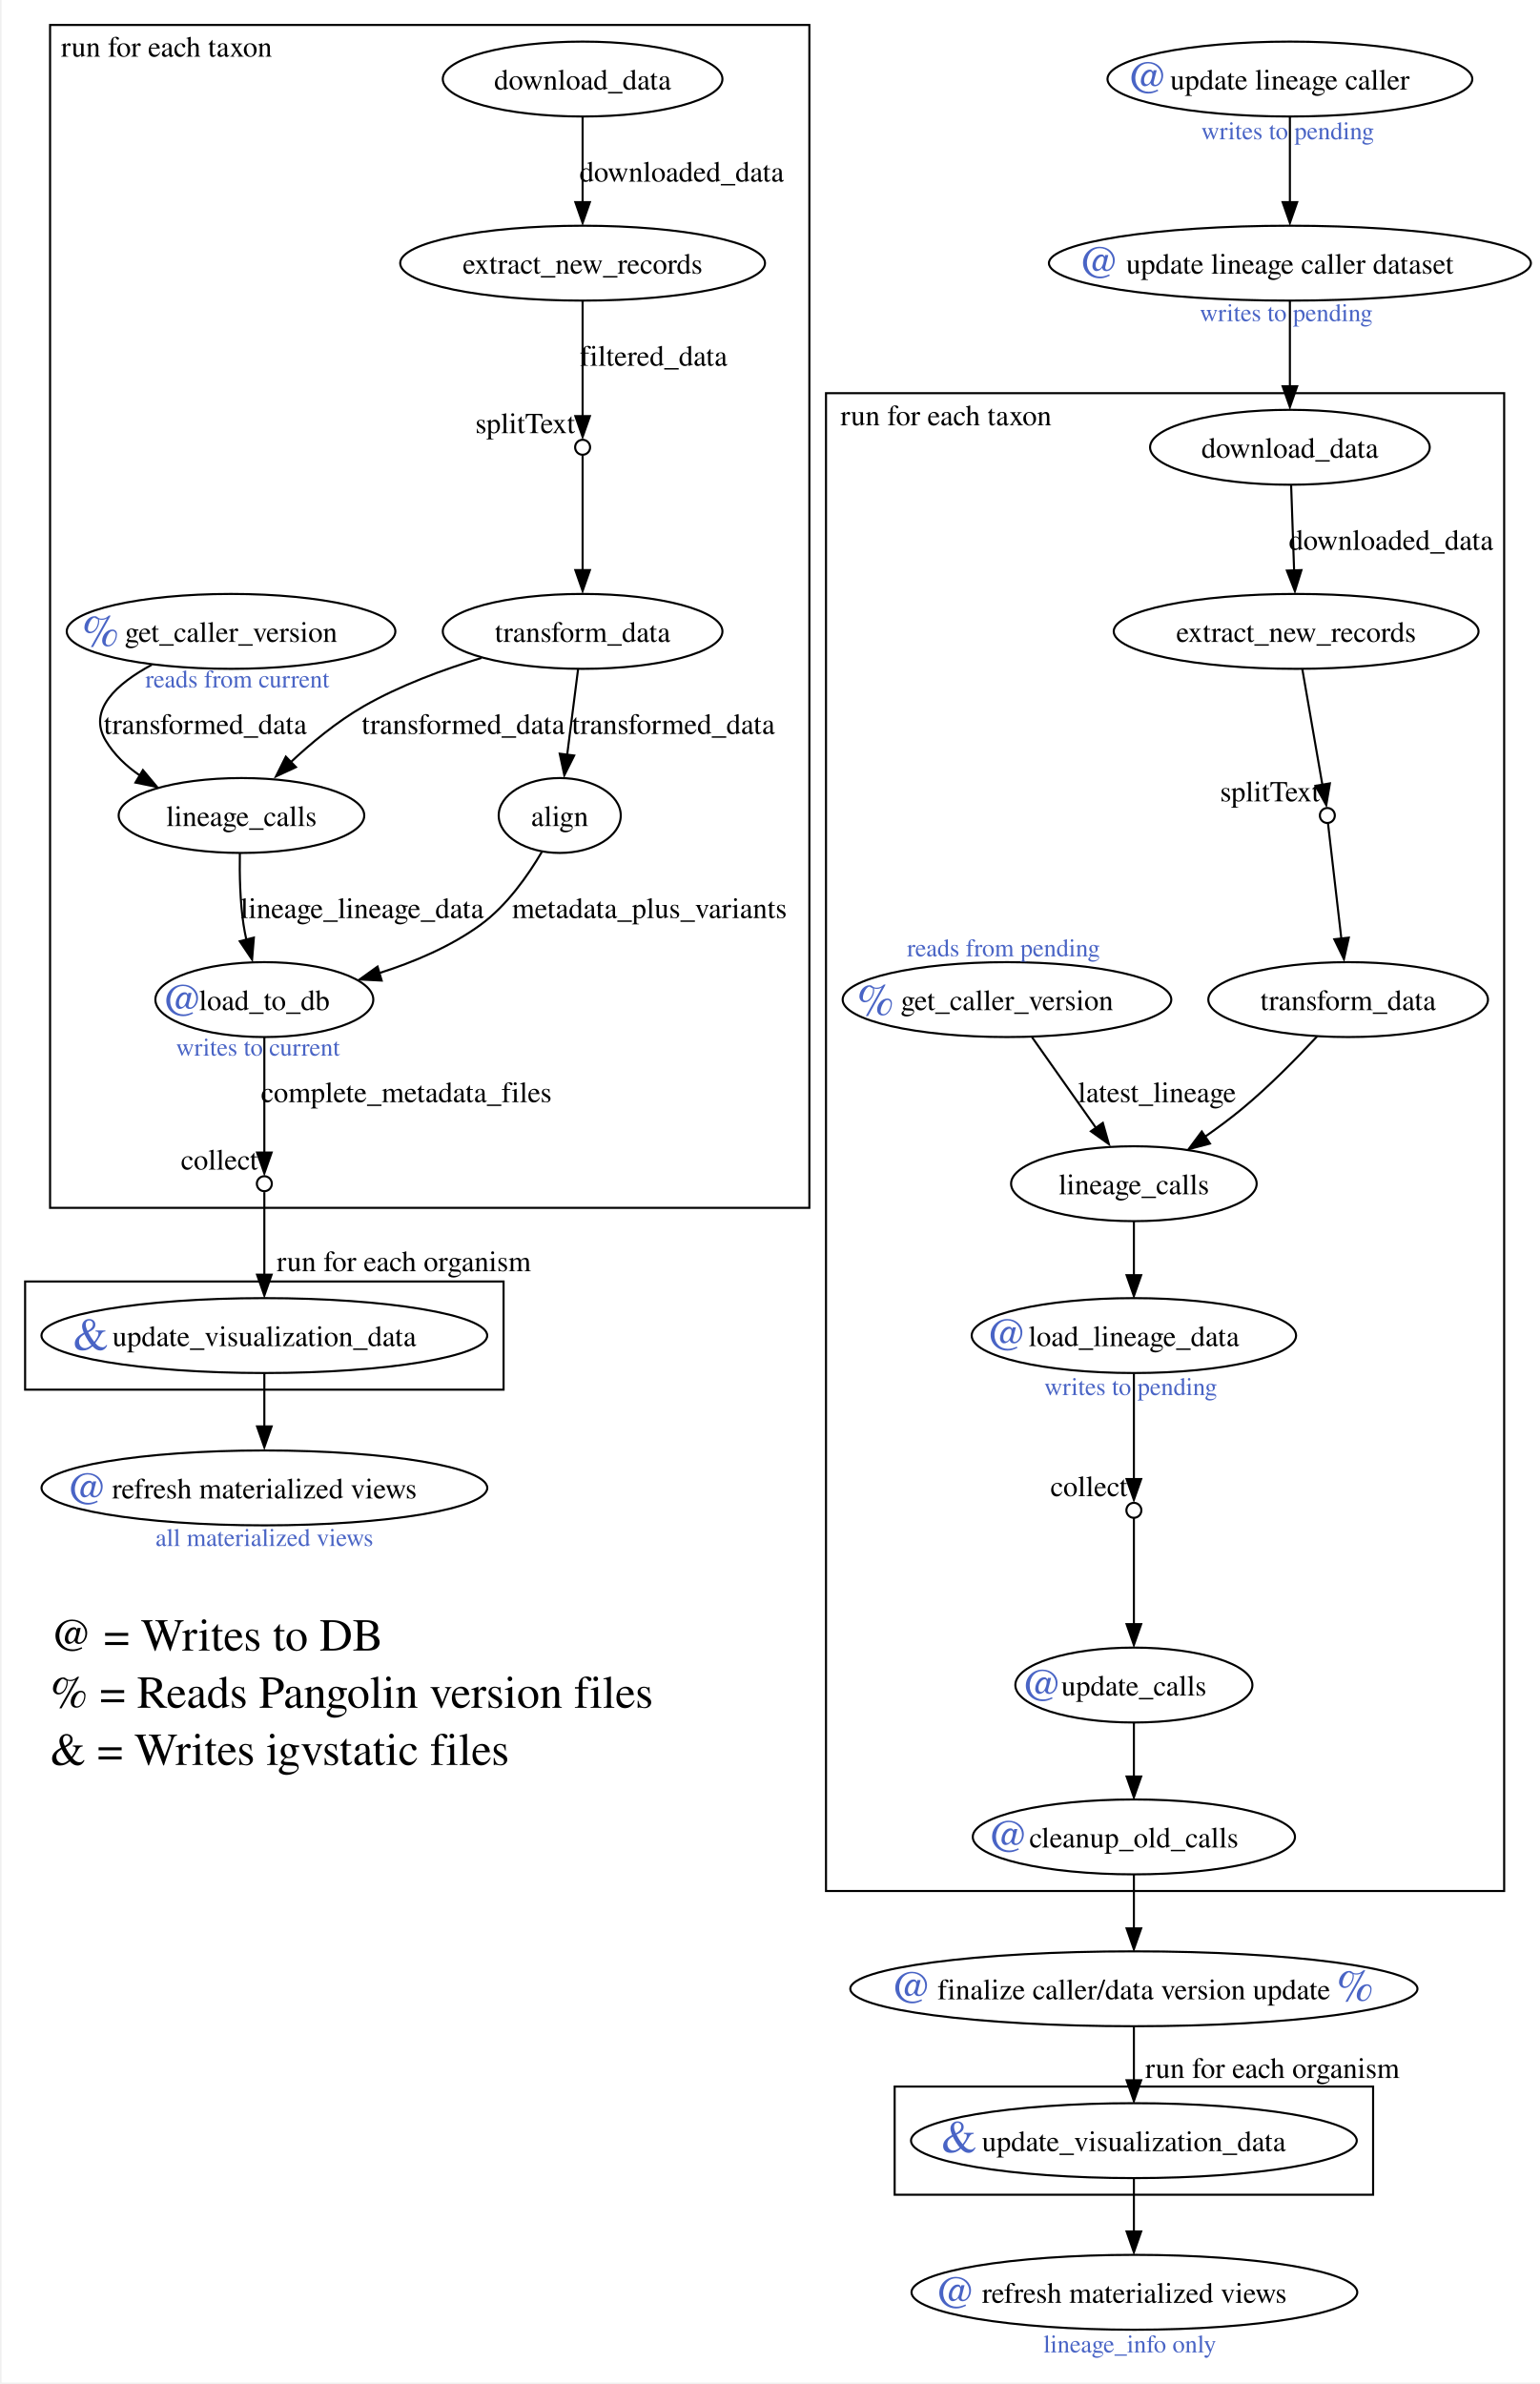
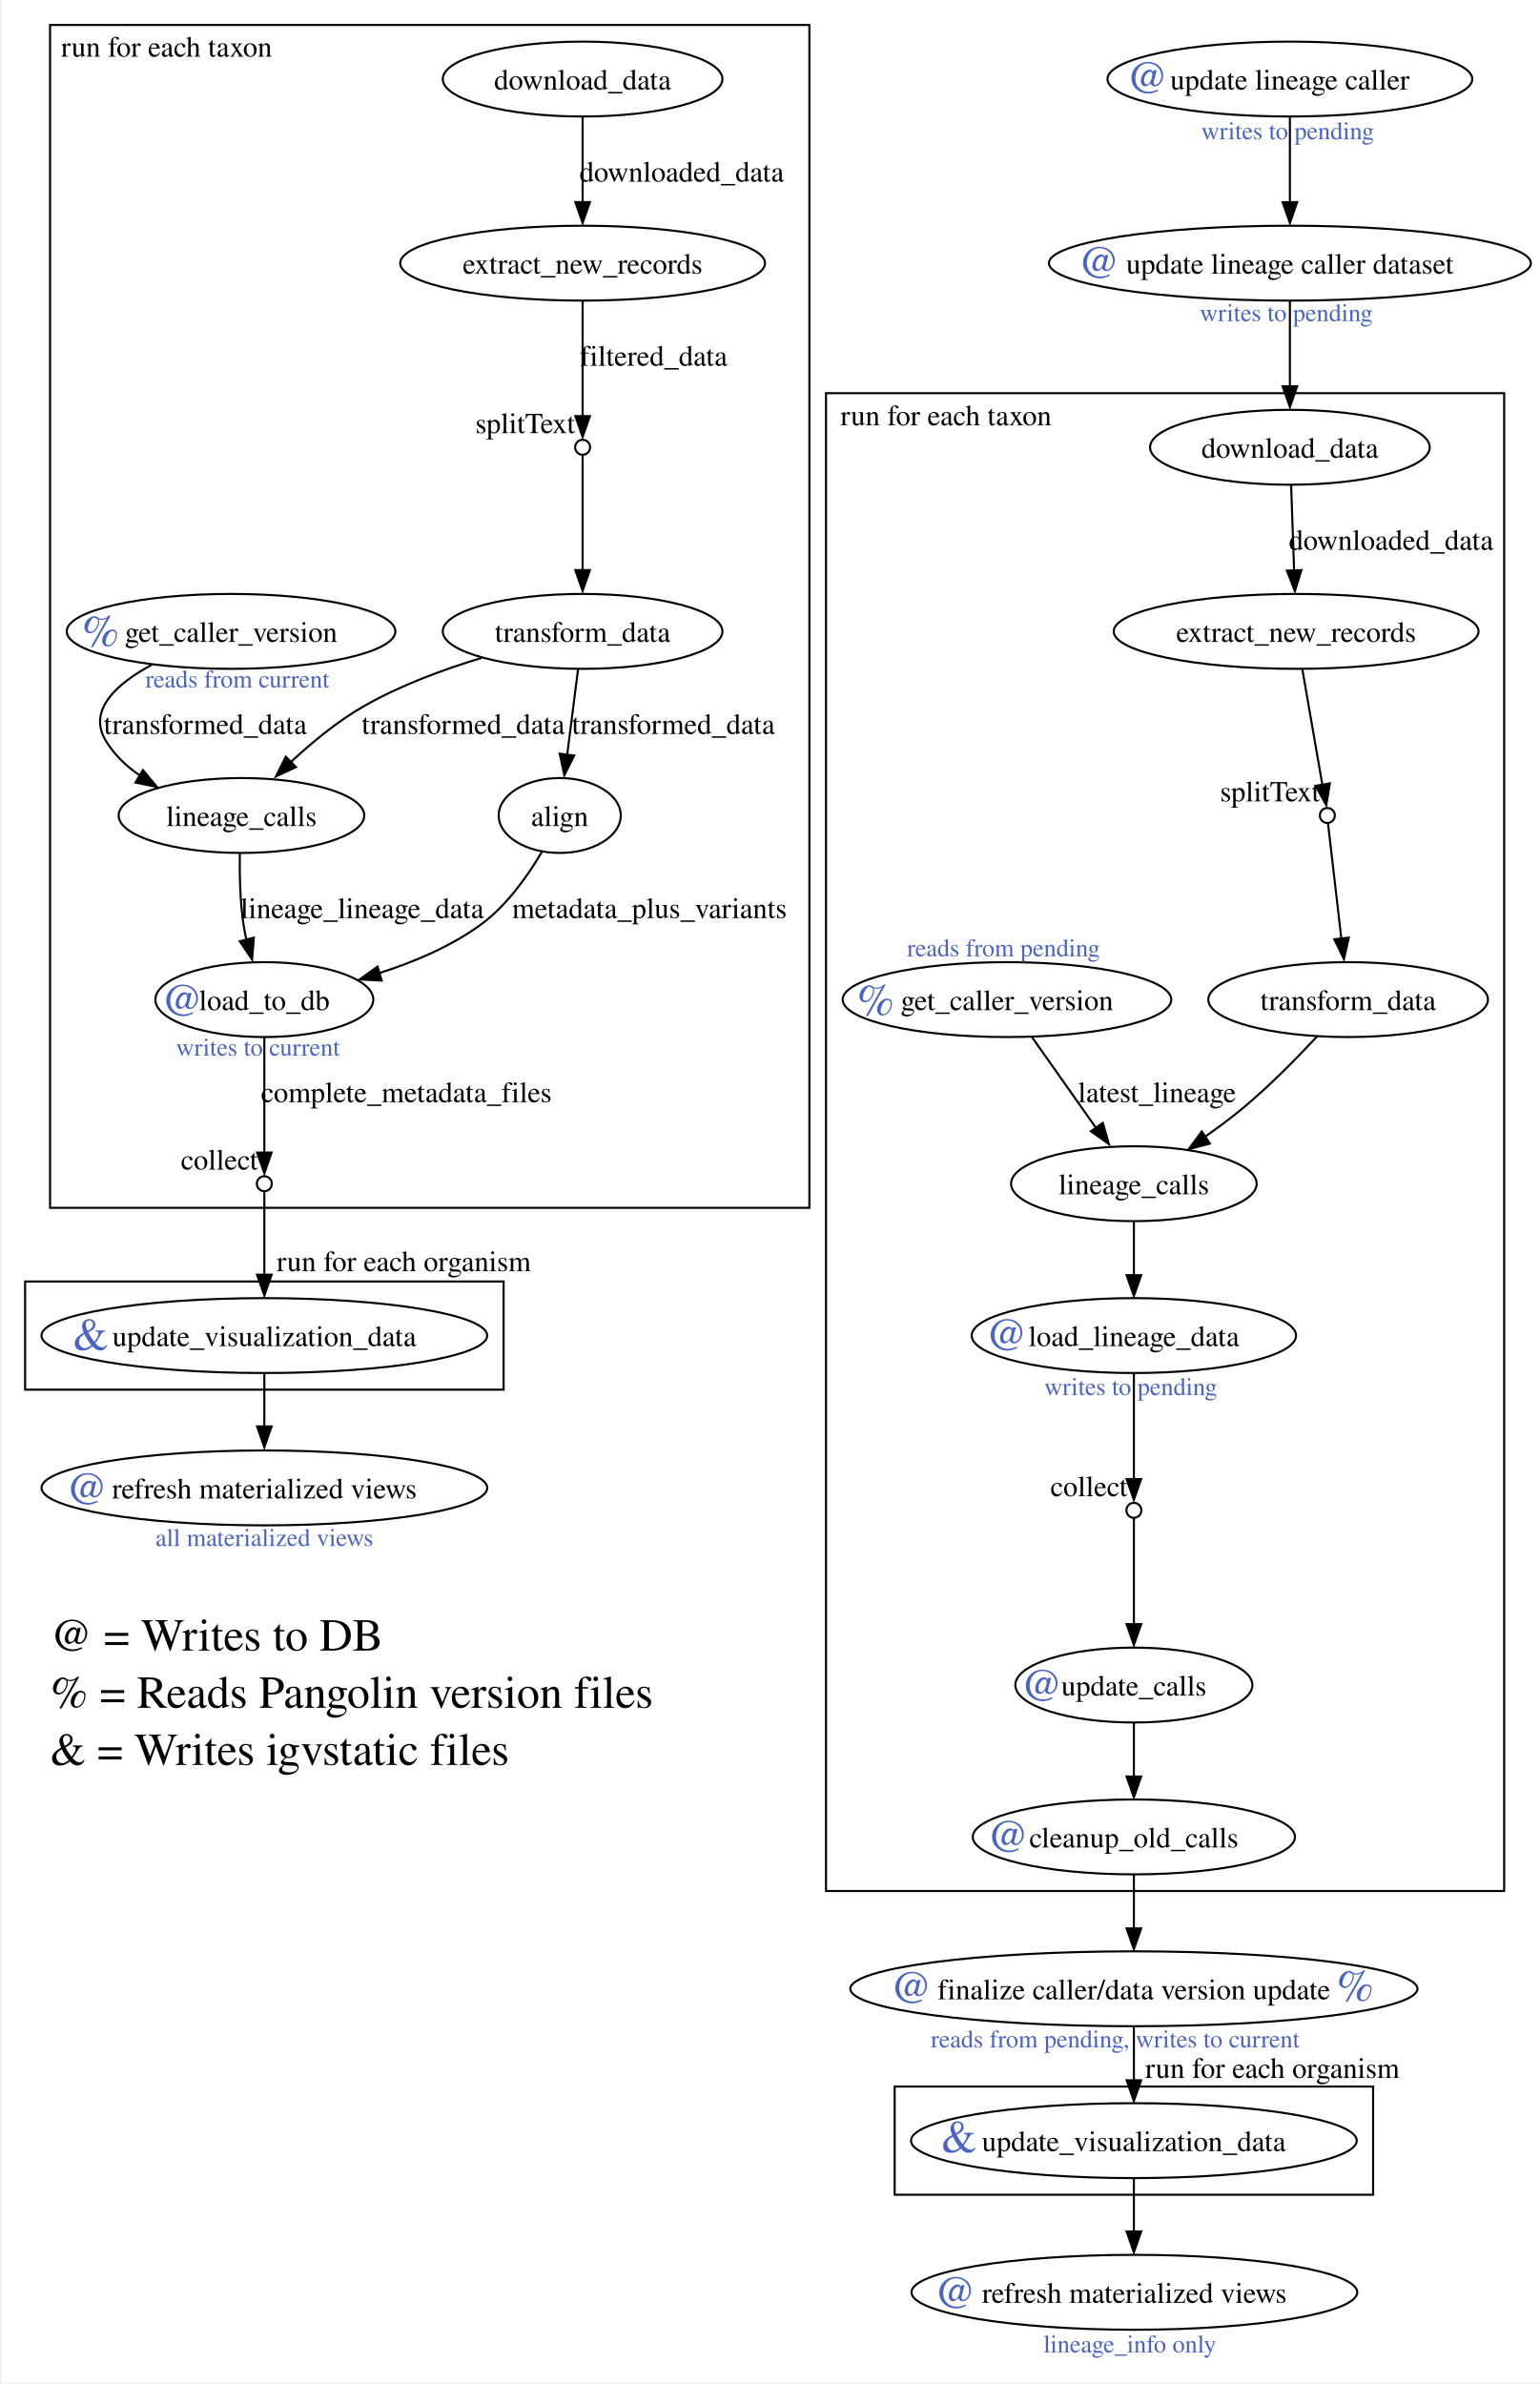
<svg xmlns="http://www.w3.org/2000/svg" width="740pt" height="1146pt" viewBox="0.00 0.00 739.84 1145.97" version="1.1" id="svg3300">
  <defs id="defs3304" />
  <g id="graph0" class="graph" transform="scale(1 1) rotate(0) translate(4 1141.97)">
    <polygon fill="#ffffff" stroke="none" points="-4,-1141.97 735.84,-1141.97 735.84,4 -4,4 " id="polygon2896" transform="translate(0.7050957,-0.7050957)" />
    <g id="clust2" class="cluster">
      <polygon fill="none" stroke="black" points="20,-561.37 20,-1129.97 385,-1129.97 385,-561.37 20,-561.37" id="polygon2900" />
    </g>
    <g id="clust3" class="cluster">
      <polygon fill="none" stroke="black" points="8,-473.97 8,-525.97 238,-525.97 238,-473.97 8,-473.97" id="polygon2905" />
    </g>
    <g id="clust5" class="cluster">
      <polygon fill="none" stroke="black" points="426,-86.98 426,-138.98 656,-138.98 656,-86.98 426,-86.98" id="polygon2910" />
    </g>
    <g id="clust6" class="cluster">
      <polygon fill="none" stroke="black" points="393,-232.98 393,-952.97 719,-952.97 719,-232.98 393,-232.98" id="polygon2915" />
    </g>
    <g id="node1" class="node">
      <ellipse fill="none" stroke="black" cx="276" cy="-1103.97" rx="67.22" ry="18" id="ellipse2920" />
      <text text-anchor="middle" x="276" y="-1098.92" font-family="Times,serif" font-size="14.00" id="text2922">download_data</text>
    </g>
    <g id="node2" class="node">
      <ellipse fill="none" stroke="black" cx="276" cy="-1015.47" rx="87.69" ry="18" id="ellipse2927" />
      <text text-anchor="middle" x="276" y="-1010.42" font-family="Times,serif" font-size="14.00" id="text2929">extract_new_records</text>
    </g>
    <g id="edge1" class="edge">
      <path fill="none" stroke="black" d="M276,-1085.88C276,-1074.11 276,-1058.19 276,-1044.58" id="path2934" />
      <polygon fill="black" stroke="black" points="279.5,-1044.82 276,-1034.82 272.5,-1044.82 279.5,-1044.82" id="polygon2936" />
      <text text-anchor="middle" x="323.62" y="-1054.67" font-family="Times,serif" font-size="14.00" id="text2938">downloaded_data</text>
    </g>
    <g id="node3" class="node">
      <ellipse fill="none" stroke="black" cx="276" cy="-926.97" id="ellipse2943" ry="3.6" rx="3.6" />
      <text text-anchor="middle" x="248.4" y="-933.77" font-family="Times,serif" font-size="14.00" id="text2945">splitText</text>
    </g>
    <g id="edge2" class="edge">
      <path fill="none" stroke="black" d="M276,-997.38C276,-981.09 276,-956.88 276,-941.78" id="path2950" />
      <polygon fill="black" stroke="black" points="279.5,-941.96 276,-931.96 272.5,-941.96 279.5,-941.96" id="polygon2952" />
      <text text-anchor="middle" x="310.12" y="-966.17" font-family="Times,serif" font-size="14.00" id="text2954">filtered_data</text>
    </g>
    <g id="node4" class="node">
      <ellipse fill="none" stroke="black" cx="276" cy="-838.47" rx="67.22" ry="18" id="ellipse2959" />
      <text text-anchor="middle" x="276" y="-833.42" font-family="Times,serif" font-size="14.00" id="text2961">transform_data</text>
    </g>
    <g id="edge3" class="edge">
      <path fill="none" stroke="black" d="M276,-923.09C276,-914.53 276,-888.54 276,-867.79" id="path2966" />
      <polygon fill="black" stroke="black" points="279.5,-867.94 276,-857.94 272.5,-867.94 279.5,-867.94" id="polygon2968" />
    </g>
    <g id="node5" class="node">
      <ellipse fill="none" stroke="black" cx="265" cy="-749.97" rx="29.34" ry="18" id="ellipse2973" />
      <text text-anchor="middle" x="265" y="-744.92" font-family="Times,serif" font-size="14.00" id="text2975">align</text>
    </g>
    <g id="edge4" class="edge">
      <path fill="none" stroke="black" d="M273.83,-820.38C272.33,-808.61 270.31,-792.69 268.57,-779.08" id="path2980" />
      <polygon fill="black" stroke="black" points="271.94,-778.79 267.21,-769.32 265,-779.68 271.94,-778.79" id="polygon2982" />
      <text text-anchor="middle" x="319.62" y="-789.17" font-family="Times,serif" font-size="14.00" id="text2984">transformed_data</text>
    </g>
    <g id="node6" class="node">
      <ellipse fill="none" stroke="black" cx="112" cy="-749.97" rx="59.03" ry="18" id="ellipse2989" />
      <text text-anchor="middle" x="112" y="-744.92" font-family="Times,serif" font-size="14.00" id="text2991">lineage_calls</text>
    </g>
    <g id="edge5" class="edge">
      <path fill="none" stroke="black" d="M227.39,-825.71C208.95,-820.14 188.21,-812.47 170.75,-802.47 157.94,-795.12 145.39,-784.71 135.21,-775.16" id="path2996" />
      <polygon fill="black" stroke="black" points="138.2,-773.22 128.59,-768.77 133.33,-778.25 138.2,-773.22" id="polygon2998" />
      <text text-anchor="middle" x="218.62" y="-789.17" font-family="Times,serif" font-size="14.00" id="text3000">transformed_data</text>
    </g>
    <g id="node7" class="node">
      <ellipse fill="none" stroke="black" cx="123" cy="-661.47" rx="52.38" ry="18" id="ellipse3005" />
      <text text-anchor="middle" x="123" y="-656.42" font-family="Times,serif" font-size="14.00" id="text3007">load_to_db</text>
    </g>
    <g id="edge6" class="edge">
      <path fill="none" stroke="black" d="M256.41,-732.47C249.76,-721.17 239.57,-706.63 227,-697.47 212.59,-686.96 194.82,-679.46 178.07,-674.17" id="path3012" />
      <polygon fill="black" stroke="black" points="179.4,-670.62 168.81,-671.16 177.42,-677.34 179.4,-670.62" id="polygon3014" />
      <text text-anchor="middle" x="308.12" y="-700.67" font-family="Times,serif" font-size="14.00" id="text3016">metadata_plus_variants</text>
    </g>
    <g id="edge9" class="edge">
      <path fill="none" stroke="black" d="M111.23,-731.71C111.05,-721.66 111.3,-708.79 113,-697.47 113.36,-695.08 113.83,-692.63 114.38,-690.18" id="path3021" />
      <polygon fill="black" stroke="black" points="117.97,-691.28 117.11,-680.72 111.2,-689.51 117.97,-691.28" id="polygon3023" />
      <text text-anchor="middle" x="170" y="-700.67" font-family="Times,serif" font-size="14.00" id="text3025">lineage_lineage_data</text>
    </g>
    <g id="node8" class="node">
      <ellipse fill="none" stroke="black" cx="123" cy="-572.97" id="ellipse3030" ry="3.6" rx="3.6" />
      <text text-anchor="middle" x="101.4" y="-579.77" font-family="Times,serif" font-size="14.00" id="text3032">collect</text>
    </g>
    <g id="edge7" class="edge">
      <path fill="none" stroke="black" d="M123,-643.38C123,-627.09 123,-602.88 123,-587.78" id="path3037" />
      <polygon fill="black" stroke="black" points="126.5,-587.96 123,-577.96 119.5,-587.96 126.5,-587.96" id="polygon3039" />
      <text text-anchor="middle" x="191.25" y="-612.17" font-family="Times,serif" font-size="14.00" id="text3041">complete_metadata_files</text>
    </g>
    <g id="node10" class="node">
      <ellipse fill="none" stroke="black" cx="123" cy="-499.97" rx="107.14" ry="18" id="ellipse3046" />
      <text text-anchor="middle" x="123" y="-494.92" font-family="Times,serif" font-size="14.00" id="text3048">update_visualization_data</text>
    </g>
    <g id="edge10" class="edge">
      <path fill="none" stroke="black" d="M123,-568.91C123,-561.99 123,-544.5 123,-529" id="path3053" />
      <polygon fill="black" stroke="black" points="126.5,-529.24 123,-519.24 119.5,-529.24 126.5,-529.24" id="polygon3055" />
    </g>
    <g id="node9" class="node">
      <ellipse fill="none" stroke="black" cx="107" cy="-838.47" rx="78.99" ry="18" id="ellipse3060" />
      <text text-anchor="middle" x="107" y="-833.42" font-family="Times,serif" font-size="14.00" id="text3062">get_caller_version</text>
    </g>
    <g id="edge8" class="edge">
      <path fill="none" stroke="black" d="M68.88,-822.41C52.08,-813.35 37.92,-800.73 46.75,-785.97 50.79,-779.22 56.62,-773.69 63.17,-769.2" id="path3067" />
      <polygon fill="black" stroke="black" points="64.63,-771.81 71.43,-763.68 61.04,-765.79 64.63,-771.81" id="polygon3069" />
      <text text-anchor="middle" x="94.62" y="-789.17" font-family="Times,serif" font-size="14.00" id="text3071">transformed_data</text>
    </g>
    <g id="edge11" class="edge">
      <path fill="none" stroke="black" d="M123,-481.58C123,-474.09 123,-465.01 123,-456.06" id="path3085" />
      <polygon fill="black" stroke="black" points="126.5,-456.31 123,-446.31 119.5,-456.31 126.5,-456.31" id="polygon3087" />
    </g>
    <g id="node12" class="node">
      <ellipse fill="none" stroke="black" cx="541" cy="-112.98" rx="107.14" ry="18" id="ellipse3092" />
      <text text-anchor="middle" x="541" y="-107.93" font-family="Times,serif" font-size="14.00" id="text3094">update_visualization_data</text>
    </g>
    <g id="edge25" class="edge">
      <path fill="none" stroke="black" d="M541,-94.59C541,-87.11 541,-78.03 541,-69.07" id="path3108" />
      <polygon fill="black" stroke="black" points="544.5,-69.32 541,-59.32 537.5,-69.32 544.5,-69.32" id="polygon3110" />
    </g>
    <g id="node13" class="node">
      <ellipse fill="none" stroke="black" cx="616" cy="-926.97" rx="67.22" ry="18" id="ellipse3115" />
      <text text-anchor="middle" x="616" y="-921.92" font-family="Times,serif" font-size="14.00" id="text3117">download_data</text>
    </g>
    <g id="node14" class="node">
      <ellipse fill="none" stroke="black" cx="619" cy="-838.47" rx="87.69" ry="18" id="ellipse3122" />
      <text text-anchor="middle" x="619" y="-833.42" font-family="Times,serif" font-size="14.00" id="text3124">extract_new_records</text>
    </g>
    <g id="edge12" class="edge">
      <path fill="none" stroke="black" d="M616.59,-908.88C617,-897.11 617.55,-881.19 618.03,-867.58" id="path3129" />
      <polygon fill="black" stroke="black" points="621.55,-867.93 618.4,-857.82 614.55,-867.69 621.55,-867.93" id="polygon3131" />
      <text text-anchor="middle" x="664.62" y="-877.67" font-family="Times,serif" font-size="14.00" id="text3133">downloaded_data</text>
    </g>
    <g id="node18" class="node">
      <ellipse fill="none" stroke="black" cx="634" cy="-749.97" id="ellipse3138" ry="3.6" rx="3.6" />
      <text text-anchor="middle" x="606.4" y="-756.77" font-family="Times,serif" font-size="14.00" id="text3140">splitText</text>
    </g>
    <g id="edge15" class="edge">
      <path fill="none" stroke="black" d="M621.96,-820.38C624.79,-804.09 628.99,-779.88 631.6,-764.78" id="path3145" />
      <polygon fill="black" stroke="black" points="635.22,-765.41 633.48,-754.96 628.32,-764.22 635.22,-765.41" id="polygon3147" />
    </g>
    <g id="node15" class="node">
      <ellipse fill="none" stroke="black" cx="480" cy="-661.47" rx="78.99" ry="18" id="ellipse3152" />
      <text text-anchor="middle" x="480" y="-656.42" font-family="Times,serif" font-size="14.00" id="text3154">get_caller_version</text>
    </g>
    <g id="node16" class="node">
      <ellipse fill="none" stroke="black" cx="541" cy="-572.97" rx="59.03" ry="18" id="ellipse3159" />
      <text text-anchor="middle" x="541" y="-567.92" font-family="Times,serif" font-size="14.00" id="text3161">lineage_calls</text>
    </g>
    <g id="edge13" class="edge">
      <path fill="none" stroke="black" d="M492.05,-643.38C500.82,-630.94 512.86,-613.87 522.8,-599.78" id="path3166" />
      <polygon fill="black" stroke="black" points="526.07,-602.21 528.97,-592.02 520.35,-598.17 526.07,-602.21" id="polygon3168" />
      <text text-anchor="middle" x="552.12" y="-612.17" font-family="Times,serif" font-size="14.00" id="text3170">latest_lineage</text>
    </g>
    <g id="node17" class="node">
      <ellipse fill="none" stroke="black" cx="541" cy="-499.97" rx="77.97" ry="18" id="ellipse3175" />
      <text text-anchor="middle" x="541" y="-494.92" font-family="Times,serif" font-size="14.00" id="text3177">load_lineage_data</text>
    </g>
    <g id="edge14" class="edge">
      <path fill="none" stroke="black" d="M541,-554.78C541,-547.02 541,-537.65 541,-528.92" id="path3182" />
      <polygon fill="black" stroke="black" points="544.5,-528.99 541,-518.99 537.5,-528.99 544.5,-528.99" id="polygon3184" />
    </g>
    <g id="node20" class="node">
      <ellipse fill="none" stroke="black" cx="541" cy="-415.97" id="ellipse3189" ry="3.6" rx="3.6" />
      <text text-anchor="middle" x="519.4" y="-422.77" font-family="Times,serif" font-size="14.00" id="text3191">collect</text>
    </g>
    <g id="edge18" class="edge">
      <path fill="none" stroke="black" d="M541,-481.58C541,-466.49 541,-444.93 541,-430.94" id="path3196" />
      <polygon fill="black" stroke="black" points="544.5,-431 541,-421 537.5,-431 544.5,-431" id="polygon3198" />
    </g>
    <g id="node19" class="node">
      <ellipse fill="none" stroke="black" cx="644" cy="-661.47" rx="67.22" ry="18" id="ellipse3203" />
      <text text-anchor="middle" x="644" y="-656.42" font-family="Times,serif" font-size="14.00" id="text3205">transform_data</text>
    </g>
    <g id="edge16" class="edge">
      <path fill="none" stroke="black" d="M634.33,-746.09C635.32,-737.53 638.33,-711.54 640.73,-690.79" id="path3210" />
      <polygon fill="black" stroke="black" points="644.31,-691.27 641.98,-680.94 637.35,-690.47 644.31,-691.27" id="polygon3212" />
    </g>
    <g id="edge17" class="edge">
      <path fill="none" stroke="black" d="M629.14,-643.85C619.35,-633.32 605.99,-619.72 593,-608.97 587.42,-604.35 581.23,-599.77 575.13,-595.52" id="path3217" />
      <polygon fill="black" stroke="black" points="577.56,-592.27 567.32,-589.56 573.64,-598.06 577.56,-592.27" id="polygon3219" />
    </g>
    <g id="node21" class="node">
      <ellipse fill="none" stroke="black" cx="541" cy="-331.98" rx="56.98" ry="18" id="ellipse3224" />
      <text text-anchor="middle" x="541" y="-326.93" font-family="Times,serif" font-size="14.00" id="text3226">update_calls</text>
    </g>
    <g id="edge19" class="edge">
      <path fill="none" stroke="black" d="M541,-412.25C541,-404.3 541,-380.52 541,-361.06" id="path3231" />
      <polygon fill="black" stroke="black" points="544.5,-361.25 541,-351.25 537.5,-361.25 544.5,-361.25" id="polygon3233" />
    </g>
    <g id="node22" class="node">
      <ellipse fill="none" stroke="black" cx="541" cy="-258.98" rx="77.45" ry="18" id="ellipse3238" />
      <text text-anchor="middle" x="541" y="-253.93" font-family="Times,serif" font-size="14.00" id="text3240">cleanup_old_calls</text>
    </g>
    <g id="edge20" class="edge">
      <path fill="none" stroke="black" d="M541,-313.8C541,-306.03 541,-296.66 541,-287.93" id="path3245" />
      <polygon fill="black" stroke="black" points="544.5,-288.01 541,-278.01 537.5,-288.01 544.5,-288.01" id="polygon3247" />
    </g>
    <g id="node25" class="node">
      <ellipse fill="none" stroke="black" cx="541" cy="-185.98" rx="136.31" ry="18" id="ellipse3252" />
      <text text-anchor="middle" x="541" y="-180.93" font-family="Times,serif" font-size="14.00" id="text3254">finalize caller/data version update</text>
    </g>
    <g id="edge23" class="edge">
      <path fill="none" stroke="black" d="M541,-240.8C541,-233.03 541,-223.66 541,-214.93" id="path3259" />
      <polygon fill="black" stroke="black" points="544.5,-215.01 541,-205.01 537.5,-215.01 544.5,-215.01" id="polygon3261" />
    </g>
    <g id="node23" class="node">
      <ellipse fill="none" stroke="black" cx="616" cy="-1103.97" rx="87.69" ry="18" id="ellipse3266" />
      <text text-anchor="middle" x="616" y="-1098.92" font-family="Times,serif" font-size="14.00" id="text3268">update lineage caller</text>
    </g>
    <g id="node24" class="node">
      <ellipse fill="none" stroke="black" cx="616" cy="-1015.47" rx="115.84" ry="18" id="ellipse3273" />
      <text text-anchor="middle" x="616" y="-1010.42" font-family="Times,serif" font-size="14.00" id="text3275">update lineage caller dataset</text>
    </g>
    <g id="edge21" class="edge">
      <path fill="none" stroke="black" d="M616,-1085.88C616,-1074.11 616,-1058.19 616,-1044.58" id="path3280" />
      <polygon fill="black" stroke="black" points="619.5,-1044.82 616,-1034.82 612.5,-1044.82 619.5,-1044.82" id="polygon3282" />
    </g>
    <g id="edge22" class="edge">
      <path fill="none" stroke="black" d="M616,-997.38C616,-985.61 616,-969.69 616,-956.08" id="path3287" />
      <polygon fill="black" stroke="black" points="619.5,-956.32 616,-946.32 612.5,-956.32 619.5,-956.32" id="polygon3289" />
    </g>
    <g id="edge24" class="edge">
      <path fill="none" stroke="black" d="M541,-167.8C541,-160.03 541,-150.66 541,-141.93" id="path3294" />
      <polygon fill="black" stroke="black" points="544.5,-142.01 541,-132.01 537.5,-142.01 544.5,-142.01" id="polygon3296" />
    </g>
    <g id="node10-7" class="node" transform="translate(0.02643613,73.22491)">
      <ellipse fill="none" stroke="#000000" cx="123" cy="-499.97" rx="107.14" ry="18" id="ellipse3046-7" />
      <text text-anchor="middle" x="123" y="-494.92" font-family="Times, serif" font-size="14px" id="text3048-2">refresh materialized views</text>
    </g>
    <g id="node12-9" class="node" transform="translate(0.2379328,72.89664)">
      <ellipse fill="none" stroke="#000000" cx="541" cy="-112.98" rx="107.14" ry="18" id="ellipse3092-4" />
      <text text-anchor="middle" x="541" y="-107.93" font-family="Times, serif" font-size="14px" id="text3094-0">refresh materialized views</text>
    </g>
  </g>
  <text xml:space="preserve" style="font-style:normal;font-variant:normal;font-weight:normal;font-stretch:normal;font-size:21.999px;font-family:Times, serif;-inkscape-font-specification:'Times, serif';fill:#e90000;fill-opacity:1;stroke:#e90000;stroke-width:0.75;stroke-opacity:1" x="24.042" y="793.399" id="text14384">
    <tspan style="fill:#000000;fill-opacity:1;stroke:none;stroke-width:0.75" x="24.042" y="793.399" id="tspan14388">@ = Writes to DB</tspan>
    <tspan style="fill:#000000;fill-opacity:1;stroke:none;stroke-width:0.75" x="24.042" y="820.898" id="tspan14392">% = Reads Pangolin version files</tspan>
    <tspan style="fill:#000000;fill-opacity:1;stroke:none;stroke-width:0.75" x="24.042" y="848.397" id="tspan2743">&amp; = Writes igvstatic files</tspan>
  </text>
  <text xml:space="preserve" style="font-style:normal;font-variant:normal;font-weight:normal;font-stretch:normal;font-size:14px;font-family:sans-serif;-inkscape-font-specification:sans-serif;fill:#1e26ff;fill-opacity:1;stroke-width:0.75" x="132.914" y="611.054" id="text562-71-53-2-1-8-6-4-1">
    <tspan style="font-style:normal;font-variant:normal;font-weight:normal;font-stretch:normal;font-size:14px;font-family:Times, serif;-inkscape-font-specification:'Times, serif';fill:#000000;fill-opacity:1;stroke:none;stroke-width:0.75;stroke-opacity:1" x="132.914" y="611.054" id="tspan6107-0-4-3-0-6">run for each organism</tspan>
  </text>
  <text xml:space="preserve" style="font-style:normal;font-variant:normal;font-weight:normal;font-stretch:normal;font-size:14px;font-family:sans-serif;-inkscape-font-specification:sans-serif;fill:#1e26ff;fill-opacity:1;stroke-width:0.75" x="550.448" y="998.849" id="text562-71-53-2-1-8-6-4-1-3">
    <tspan style="font-style:normal;font-variant:normal;font-weight:normal;font-stretch:normal;font-size:14px;font-family:Times, serif;-inkscape-font-specification:'Times, serif';fill:#000000;fill-opacity:1;stroke:none;stroke-width:0.75;stroke-opacity:1" x="550.448" y="998.849" id="tspan6107-0-4-3-0-6-8">run for each organism</tspan>
  </text>
  <text xml:space="preserve" style="font-style:normal;font-variant:normal;font-weight:normal;font-stretch:normal;font-size:12px;font-family:sans-serif;-inkscape-font-specification:sans-serif;fill:#1e26ff;fill-opacity:1;stroke-width:0.75" x="84.58" y="507.437" id="text562-71-53-2-1">
    <tspan style="font-style:normal;font-variant:normal;font-weight:normal;font-stretch:normal;font-size:12px;font-family:Times, serif;-inkscape-font-specification:'Times, serif';fill:#4964c5;fill-opacity:1;stroke:none;stroke-width:0.75;stroke-opacity:1" x="84.58" y="507.437" id="tspan1218">writes to current</tspan>
  </text>
  <text xml:space="preserve" style="font-style:normal;font-variant:normal;font-weight:normal;font-stretch:normal;font-size:12px;font-family:sans-serif;-inkscape-font-specification:sans-serif;fill:#1e26ff;fill-opacity:1;stroke-width:0.75" x="69.813" y="330.464" id="text562-71-53-2-1-8-9-9-1">
    <tspan style="font-style:normal;font-variant:normal;font-weight:normal;font-stretch:normal;font-size:12px;font-family:Times, serif;-inkscape-font-specification:'Times, serif';fill:#4964c5;fill-opacity:1;stroke:none;stroke-width:0.75;stroke-opacity:1" x="69.813" y="330.464" id="tspan1740">reads from current</tspan>
  </text>
  <text xml:space="preserve" style="font-style:normal;font-variant:normal;font-weight:normal;font-stretch:normal;font-size:21.999px;font-family:sans-serif;-inkscape-font-specification:sans-serif;fill:#1e26ff;fill-opacity:1;stroke:none;stroke-width:0.75;stroke-opacity:1" x="541.276" y="44.648" id="text562-71-8-2-8-8-4-1-0-00-4">
    <tspan id="tspan560-87-2-7-9-3-80-4-2-5-04" style="font-style:normal;font-variant:normal;font-weight:normal;font-stretch:normal;font-size:21.999px;font-family:Times, serif;-inkscape-font-specification:'Times, serif';fill:#4964c5;fill-opacity:1;stroke:none;stroke-width:0.75;stroke-opacity:1" x="541.276" y="44.648">@</tspan>
  </text>
  <text xml:space="preserve" style="font-style:normal;font-variant:normal;font-weight:normal;font-stretch:normal;font-size:21.999px;font-family:sans-serif;-inkscape-font-specification:sans-serif;fill:#1e26ff;fill-opacity:1;stroke:none;stroke-width:0.75;stroke-opacity:1" x="518.008" y="133.49" id="text562-71-8-2-8-8-4-1-0-00-6">
    <tspan id="tspan560-87-2-7-9-3-80-4-2-5-46" style="font-style:normal;font-variant:normal;font-weight:normal;font-stretch:normal;font-size:21.999px;font-family:Times, serif;-inkscape-font-specification:'Times, serif';fill:#4964c5;fill-opacity:1;stroke:none;stroke-width:0.75;stroke-opacity:1" x="518.008" y="133.49">@</tspan>
  </text>
  <text xml:space="preserve" style="font-style:normal;font-variant:normal;font-weight:normal;font-stretch:normal;font-size:12px;font-family:sans-serif;-inkscape-font-specification:sans-serif;fill:#1e26ff;fill-opacity:1;stroke-width:0.75" x="577.403" y="66.953" id="text562-71-53-2-1-8-0">
    <tspan style="font-style:normal;font-variant:normal;font-weight:normal;font-stretch:normal;font-size:12px;font-family:Times, serif;-inkscape-font-specification:'Times, serif';fill:#4964c5;fill-opacity:1;stroke:none;stroke-width:0.75;stroke-opacity:1" x="577.403" y="66.953" id="tspan6107-0-4-8">writes to pending</tspan>
  </text>
  <text xml:space="preserve" style="font-style:normal;font-variant:normal;font-weight:normal;font-stretch:normal;font-size:12px;font-family:sans-serif;-inkscape-font-specification:sans-serif;fill:#1e26ff;fill-opacity:1;stroke-width:0.75" x="576.698" y="154.385" id="text562-71-53-2-1-8-6">
    <tspan style="font-style:normal;font-variant:normal;font-weight:normal;font-stretch:normal;font-size:12px;font-family:Times, serif;-inkscape-font-specification:'Times, serif';fill:#4964c5;fill-opacity:1;stroke:none;stroke-width:0.75;stroke-opacity:1" x="576.698" y="154.385" id="tspan6107-0-4-3">writes to pending</tspan>
  </text>
  <text xml:space="preserve" style="font-style:normal;font-variant:normal;font-weight:normal;font-stretch:normal;font-size:14px;font-family:sans-serif;-inkscape-font-specification:sans-serif;fill:#1e26ff;fill-opacity:1;stroke-width:0.75" x="403.95" y="204.446" id="text562-71-53-2-1-8-6-4">
    <tspan style="font-style:normal;font-variant:normal;font-weight:normal;font-stretch:normal;font-size:14px;font-family:Times, serif;-inkscape-font-specification:'Times, serif';fill:#000000;fill-opacity:1;stroke:none;stroke-width:0.75;stroke-opacity:1" x="403.95" y="204.446" id="tspan6107-0-4-3-0">run for each taxon</tspan>
  </text>
  <text xml:space="preserve" style="font-style:normal;font-variant:normal;font-weight:normal;font-stretch:normal;font-size:14px;font-family:sans-serif;-inkscape-font-specification:sans-serif;fill:#1e26ff;fill-opacity:1;stroke-width:0.75" x="29.265" y="27.235" id="text562-71-53-2-1-8-6-4-9">
    <tspan style="font-style:normal;font-variant:normal;font-weight:normal;font-stretch:normal;font-size:14px;font-family:Times, serif;-inkscape-font-specification:'Times, serif';fill:#000000;fill-opacity:1;stroke:none;stroke-width:0.75;stroke-opacity:1" x="29.265" y="27.235" id="tspan6107-0-4-3-0-0">run for each taxon</tspan>
  </text>
  <text xml:space="preserve" style="font-style:normal;font-variant:normal;font-weight:normal;font-stretch:normal;font-size:12px;font-family:sans-serif;-inkscape-font-specification:sans-serif;fill:#1e26ff;fill-opacity:1;stroke-width:0.75" x="501.958" y="670.604" id="text562-71-53-2-1-8">
    <tspan style="font-style:normal;font-variant:normal;font-weight:normal;font-stretch:normal;font-size:12px;font-family:Times, serif;-inkscape-font-specification:'Times, serif';fill:#4964c5;fill-opacity:1;stroke:none;stroke-width:0.75;stroke-opacity:1" x="501.958" y="670.604" id="tspan6107-0-4">writes to pending</tspan>
  </text>
+   <text xml:space="preserve" style="font-style:normal;font-variant:normal;font-weight:normal;font-stretch:normal;font-size:12px;font-family:sans-serif;-inkscape-font-specification:sans-serif;fill:#1e26ff;fill-opacity:1;stroke-width:0.75" x="447.397" y="984.192" id="text562-71-53-2-1-8-9">
+     <tspan style="font-style:normal;font-variant:normal;font-weight:normal;font-stretch:normal;font-size:12px;font-family:Times, serif;-inkscape-font-specification:'Times, serif';fill:#4964c5;fill-opacity:1;stroke:none;stroke-width:0.75;stroke-opacity:1" x="447.397" y="984.192" id="tspan6107-0-4-93">reads from pending, writes to current</tspan>
+   </text>
  <text xml:space="preserve" style="font-style:normal;font-variant:normal;font-weight:normal;font-stretch:normal;font-size:12px;font-family:sans-serif;-inkscape-font-specification:sans-serif;fill:#1e26ff;fill-opacity:1;stroke-width:0.75" x="74.67" y="743.139" id="text562-71-53-2-1-8-67">
    <tspan style="font-style:normal;font-variant:normal;font-weight:normal;font-stretch:normal;font-size:12px;font-family:Times, serif;-inkscape-font-specification:'Times, serif';fill:#4964c5;fill-opacity:1;stroke:none;stroke-width:0.75;stroke-opacity:1" x="74.67" y="743.139" id="tspan6107-0-4-9">all materialized views</tspan>
  </text>
  <text xml:space="preserve" style="font-style:normal;font-variant:normal;font-weight:normal;font-stretch:normal;font-size:12px;font-family:sans-serif;-inkscape-font-specification:sans-serif;fill:#1e26ff;fill-opacity:1;stroke-width:0.75" x="501.519" y="1130.786" id="text562-71-53-2-1-8-67-9">
    <tspan style="font-style:normal;font-variant:normal;font-weight:normal;font-stretch:normal;font-size:12px;font-family:Times, serif;-inkscape-font-specification:'Times, serif';fill:#4964c5;fill-opacity:1;stroke:none;stroke-width:0.75;stroke-opacity:1" x="501.519" y="1130.786" id="tspan6107-0-4-9-6">lineage_info only</tspan>
  </text>
  <text xml:space="preserve" style="font-style:normal;font-variant:normal;font-weight:normal;font-stretch:normal;font-size:12px;font-family:sans-serif;-inkscape-font-specification:sans-serif;fill:#1e26ff;fill-opacity:1;stroke-width:0.75" x="435.963" y="459.691" id="text562-71-53-2-1-8-9-9">
    <tspan style="font-style:normal;font-variant:normal;font-weight:normal;font-stretch:normal;font-size:12px;font-family:Times, serif;-inkscape-font-specification:'Times, serif';fill:#4964c5;fill-opacity:1;stroke:none;stroke-width:0.75;stroke-opacity:1" x="435.963" y="459.691" id="tspan1709">reads from pending</tspan>
  </text>
  <text xml:space="preserve" style="font-style:normal;font-variant:normal;font-weight:normal;font-stretch:normal;font-size:21.999px;font-family:sans-serif;-inkscape-font-specification:sans-serif;fill:#1e26ff;fill-opacity:1;stroke:none;stroke-width:0.75;stroke-opacity:1" x="34.961" y="648.909" id="text562-71-8-2-8-8-4-1-7-0-4-8">
    <tspan id="tspan560-87-2-7-9-3-80-4-9-5-8-3" style="font-style:normal;font-variant:normal;font-weight:normal;font-stretch:normal;font-size:21.999px;font-family:Times, serif;-inkscape-font-specification:'Times, serif';fill:#4964c5;fill-opacity:1;stroke:none;stroke-width:0.75;stroke-opacity:1" x="34.961" y="648.909">&amp;</tspan>
  </text>
  <text xml:space="preserve" style="font-style:normal;font-variant:normal;font-weight:normal;font-stretch:normal;font-size:21.999px;font-family:sans-serif;-inkscape-font-specification:sans-serif;fill:#1e26ff;fill-opacity:1;stroke:none;stroke-width:0.75;stroke-opacity:1" x="452.377" y="1034.597" id="text562-71-8-2-8-8-4-1-7-0-4-8-0">
    <tspan id="tspan560-87-2-7-9-3-80-4-9-5-8-3-1" style="font-style:normal;font-variant:normal;font-weight:normal;font-stretch:normal;font-size:21.999px;font-family:Times, serif;-inkscape-font-specification:'Times, serif';fill:#4964c5;fill-opacity:1;stroke:none;stroke-width:0.75;stroke-opacity:1" x="452.377" y="1034.597">&amp;</tspan>
  </text>
  <text xml:space="preserve" style="font-style:normal;font-variant:normal;font-weight:normal;font-stretch:normal;font-size:21.999px;font-family:sans-serif;-inkscape-font-specification:sans-serif;fill:#1e26ff;fill-opacity:1;stroke:none;stroke-width:0.75;stroke-opacity:1" x="490.509" y="817.433" id="text562-71-8-2-8-8-4-1-0-00-2">
    <tspan id="tspan560-87-2-7-9-3-80-4-2-5-0" style="font-style:normal;font-variant:normal;font-weight:normal;font-stretch:normal;font-size:21.999px;font-family:Times, serif;-inkscape-font-specification:'Times, serif';fill:#4964c5;fill-opacity:1;stroke:none;stroke-width:0.75;stroke-opacity:1" x="490.509" y="817.433">@</tspan>
  </text>
  <text xml:space="preserve" style="font-style:normal;font-variant:normal;font-weight:normal;font-stretch:normal;font-size:21.999px;font-family:sans-serif;-inkscape-font-specification:sans-serif;fill:#1e26ff;fill-opacity:1;stroke:none;stroke-width:0.75;stroke-opacity:1" x="474.292" y="890.057" id="text562-71-8-2-8-8-4-1-0-00-7">
    <tspan id="tspan560-87-2-7-9-3-80-4-2-5-4" style="font-style:normal;font-variant:normal;font-weight:normal;font-stretch:normal;font-size:21.999px;font-family:Times, serif;-inkscape-font-specification:'Times, serif';fill:#4964c5;fill-opacity:1;stroke:none;stroke-width:0.75;stroke-opacity:1" x="474.292" y="890.057">@</tspan>
  </text>
  <text xml:space="preserve" style="font-style:normal;font-variant:normal;font-weight:normal;font-stretch:normal;font-size:21.999px;font-family:sans-serif;-inkscape-font-specification:sans-serif;fill:#1e26ff;fill-opacity:1;stroke:none;stroke-width:0.75;stroke-opacity:1" x="448.909" y="1109.342" id="text562-71-8-2-8-8-4-1-0-00-8">
    <tspan id="tspan560-87-2-7-9-3-80-4-2-5-5" style="font-style:normal;font-variant:normal;font-weight:normal;font-stretch:normal;font-size:21.999px;font-family:Times, serif;-inkscape-font-specification:'Times, serif';fill:#4964c5;fill-opacity:1;stroke:none;stroke-width:0.75;stroke-opacity:1" x="448.909" y="1109.342">@</tspan>
  </text>
  <text xml:space="preserve" style="font-style:normal;font-variant:normal;font-weight:normal;font-stretch:normal;font-size:21.999px;font-family:sans-serif;-inkscape-font-specification:sans-serif;fill:#1e26ff;fill-opacity:1;stroke:none;stroke-width:0.75;stroke-opacity:1" x="427.756" y="962.682" id="text562-71-8-2-8-8-4-1-0-00-83">
    <tspan id="tspan560-87-2-7-9-3-80-4-2-5-06" style="font-style:normal;font-variant:normal;font-weight:normal;font-stretch:normal;font-size:21.999px;font-family:Times, serif;-inkscape-font-specification:'Times, serif';fill:#4964c5;fill-opacity:1;stroke:none;stroke-width:0.75;stroke-opacity:1" x="427.756" y="962.682">@</tspan>
  </text>
  <text xml:space="preserve" style="font-style:normal;font-variant:normal;font-weight:normal;font-stretch:normal;font-size:21.999px;font-family:sans-serif;-inkscape-font-specification:sans-serif;fill:#1e26ff;fill-opacity:1;stroke:none;stroke-width:0.75;stroke-opacity:1" x="31.492" y="722.95" id="text562-71-8-2-8-8-4-1-0-00-22">
    <tspan id="tspan560-87-2-7-9-3-80-4-2-5-52" style="font-style:normal;font-variant:normal;font-weight:normal;font-stretch:normal;font-size:21.999px;font-family:Times, serif;-inkscape-font-specification:'Times, serif';fill:#4964c5;fill-opacity:1;stroke:none;stroke-width:0.75;stroke-opacity:1" x="31.492" y="722.95">@</tspan>
  </text>
  <text xml:space="preserve" style="font-style:normal;font-variant:normal;font-weight:normal;font-stretch:normal;font-size:21.999px;font-family:sans-serif;-inkscape-font-specification:sans-serif;fill:#1e26ff;fill-opacity:1;stroke:none;stroke-width:0.75;stroke-opacity:1" x="473.587" y="648.915" id="text562-71-8-2-8-8-4-1-0-00-9">
    <tspan id="tspan560-87-2-7-9-3-80-4-2-5-8" style="font-style:normal;font-variant:normal;font-weight:normal;font-stretch:normal;font-size:21.999px;font-family:Times, serif;-inkscape-font-specification:'Times, serif';fill:#4964c5;fill-opacity:1;stroke:none;stroke-width:0.75;stroke-opacity:1" x="473.587" y="648.915">@</tspan>
  </text>
  <text xml:space="preserve" style="font-style:normal;font-variant:normal;font-weight:normal;font-stretch:normal;font-size:21.999px;font-family:sans-serif;-inkscape-font-specification:sans-serif;fill:#1e26ff;fill-opacity:1;stroke:none;stroke-width:0.75;stroke-opacity:1" x="77.323" y="488.153" id="text562-71-8-2-8-8-4-1-0-00">
    <tspan id="tspan560-87-2-7-9-3-80-4-2-5" style="font-style:normal;font-variant:normal;font-weight:normal;font-stretch:normal;font-size:21.999px;font-family:Times, serif;-inkscape-font-specification:'Times, serif';fill:#4964c5;fill-opacity:1;stroke:none;stroke-width:0.75;stroke-opacity:1" x="77.323" y="488.153">@</tspan>
  </text>
  <text xml:space="preserve" style="font-style:normal;font-variant:normal;font-weight:normal;font-stretch:normal;font-size:21.999px;font-family:sans-serif;-inkscape-font-specification:sans-serif;fill:#1e26ff;fill-opacity:1;stroke:none;stroke-width:0.75;stroke-opacity:1" x="39.172" y="310.768" id="text562-71-8-2-8-3-4">
    <tspan id="tspan560-87-2-7-9-7-8" style="font-style:normal;font-variant:normal;font-weight:normal;font-stretch:normal;font-size:21.999px;font-family:Times, serif;-inkscape-font-specification:'Times, serif';fill:#4964c5;fill-opacity:1;stroke:none;stroke-width:0.75;stroke-opacity:1" x="39.172" y="310.768">%</tspan>
  </text>
  <text xml:space="preserve" style="font-style:normal;font-variant:normal;font-weight:normal;font-stretch:normal;font-size:21.999px;font-family:sans-serif;-inkscape-font-specification:sans-serif;fill:#1e26ff;fill-opacity:1;stroke:none;stroke-width:0.75;stroke-opacity:1" x="411.704" y="488.153" id="text562-71-8-2-8-3-4-5">
    <tspan id="tspan560-87-2-7-9-7-8-5" style="font-style:normal;font-variant:normal;font-weight:normal;font-stretch:normal;font-size:21.999px;font-family:Times, serif;-inkscape-font-specification:'Times, serif';fill:#4964c5;fill-opacity:1;stroke:none;stroke-width:0.75;stroke-opacity:1" x="411.704" y="488.153">%</tspan>
  </text>
  <text xml:space="preserve" style="font-style:normal;font-variant:normal;font-weight:normal;font-stretch:normal;font-size:21.999px;font-family:sans-serif;-inkscape-font-specification:sans-serif;fill:#1e26ff;fill-opacity:1;stroke:none;stroke-width:0.75;stroke-opacity:1" x="642.27" y="961.977" id="text562-71-8-2-8-3-4-8">
    <tspan id="tspan560-87-2-7-9-7-8-2" style="font-style:normal;font-variant:normal;font-weight:normal;font-stretch:normal;font-size:21.999px;font-family:Times, serif;-inkscape-font-specification:'Times, serif';fill:#4964c5;fill-opacity:1;stroke:none;stroke-width:0.75;stroke-opacity:1" x="642.27" y="961.977">%</tspan>
  </text>
</svg>
